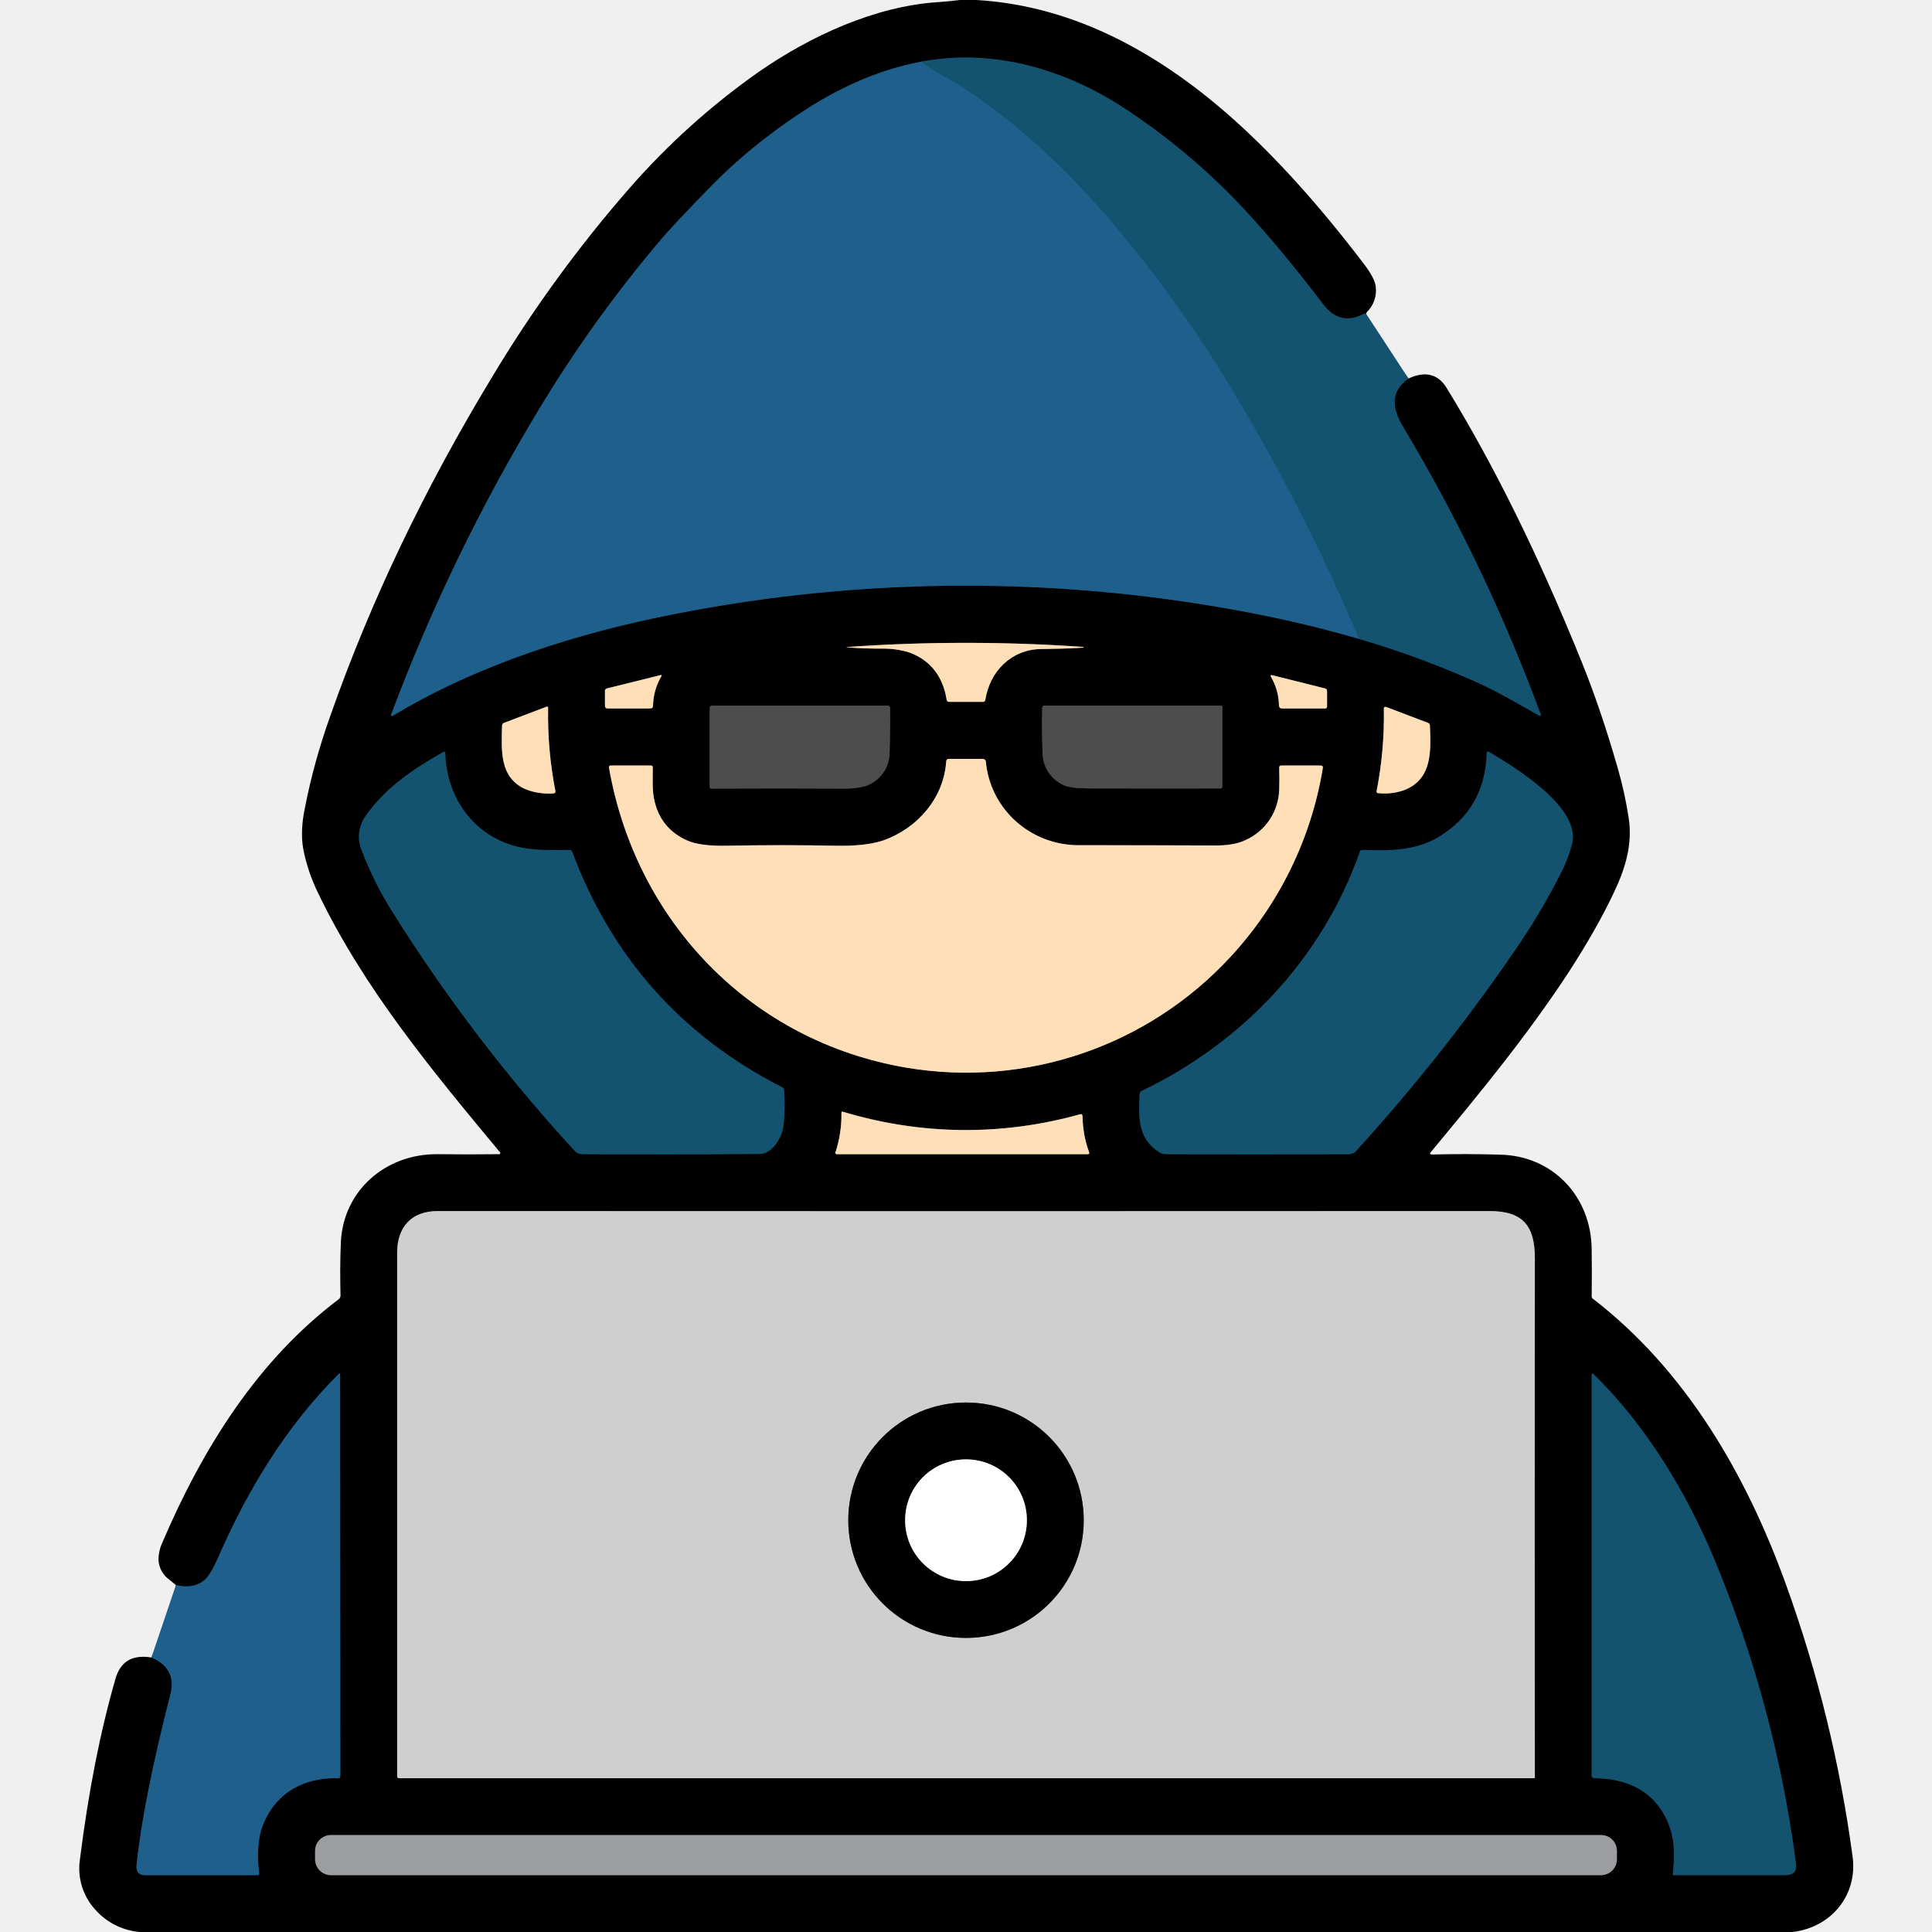
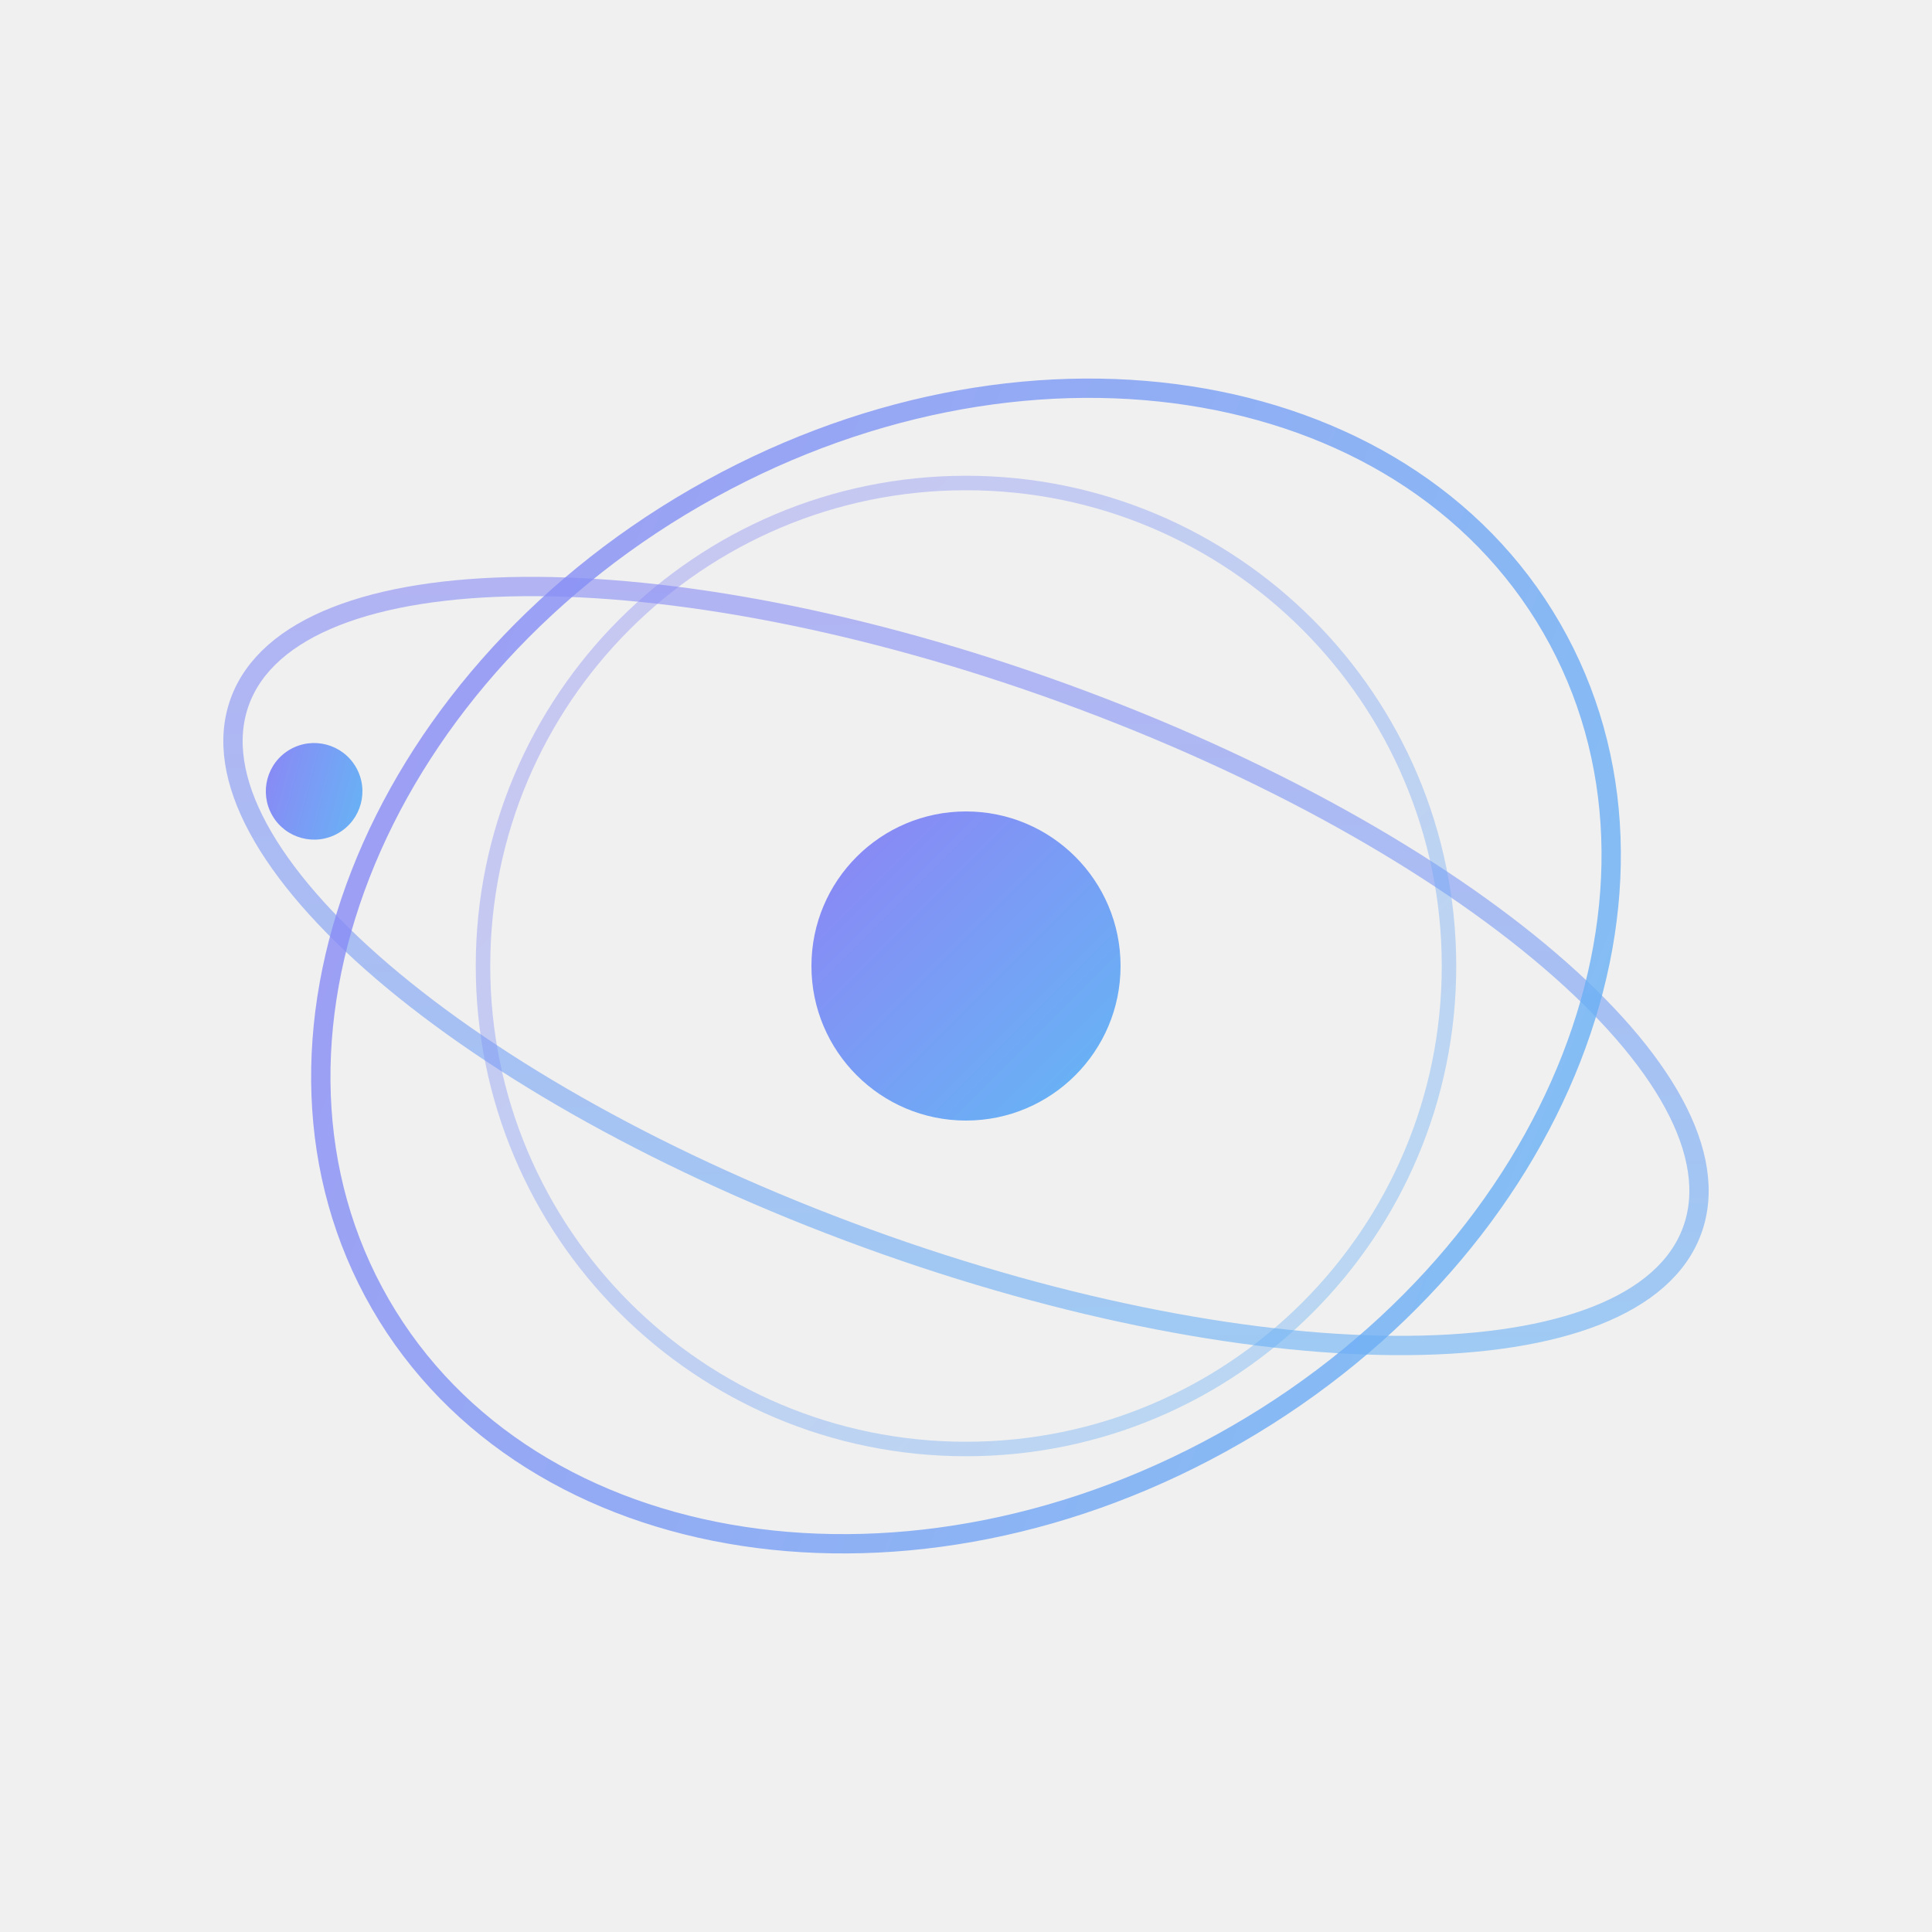
- <svg xmlns="http://www.w3.org/2000/svg" width="32" height="32">
-   <path style="fill:none;stroke-width:2;stroke-linecap:butt;stroke-linejoin:miter;stroke:#0a2a38;stroke-opacity:1;stroke-miterlimit:4" d="m362.063 83.188-.313-.063c-.188 0-.375 0-.5.125-4.125 2.125-7.625 1.25-10.563-2.563-7.25-9.5-13.875-17.562-19.937-24.124-10.5-11.376-21.813-20.876-33.938-28.626C281.125 18 262.563 12.813 244 16.376" transform="scale(.0625)" />
-   <path style="fill:none;stroke-width:2;stroke-linecap:butt;stroke-linejoin:miter;stroke:#0f3046;stroke-opacity:1;stroke-miterlimit:4" d="M244 16.375c-11.563 2.188-22.438 7.25-32.125 13.75-8.75 5.813-16.438 12.125-23 18.813-6.875 7-11.625 12.062-14.25 15.187-11.375 13.375-21.875 28.063-31.563 44-15.687 25.938-28.875 53.063-39.437 81.313-.063.062 0 .187.063.25.062.062.187.062.312.062 22.5-13.625 49.25-22.063 74.938-27.063 50.687-9.875 101.562-10 152.562-.25 9.313 1.75 18.875 4.063 28.625 6.875" transform="scale(.0625)" />
-   <path style="fill:none;stroke-width:2;stroke-linecap:butt;stroke-linejoin:miter;stroke:#0a2a38;stroke-opacity:1;stroke-miterlimit:4" d="M360.125 169.313a239.95 239.95 0 0 1 32.063 11.875c5.5 2.562 10.437 5.5 15.562 8.375.563.312.688.187.5-.375-9.5-25.75-21.813-51.75-36.375-76-2.875-4.75-3.625-9.376 1.375-12.876" transform="scale(.0625)" />
-   <path style="fill:none;stroke-width:2;stroke-linecap:butt;stroke-linejoin:miter;stroke:#0f3046;stroke-opacity:1;stroke-miterlimit:4" d="M40.125 439.25c4.5 1.938 6.188 5.188 5.063 9.688-4.813 18.75-7.813 33.875-9 45.312-.188 1.813.624 2.688 2.374 2.688h29.75c.126 0 .188-.063.313-.188.063-.063.063-.188.063-.313-.563-4.187-.5-9.187 1.124-13.125 3.5-8.375 10.876-12.312 19.75-12.062.438 0 .626-.188.626-.563l-.063-106.375c0-.375-.125-.375-.375-.187C75.875 378 65.812 394.5 57.875 412.625c-1.375 3.125-2.563 5.125-3.625 6.063-2 1.687-4.5 2.125-7.625 1.375" transform="scale(.0625)" />
-   <path style="fill:none;stroke-width:2;stroke-linecap:butt;stroke-linejoin:miter;stroke:#80705c;stroke-opacity:1;stroke-miterlimit:4" d="M275.938 172c3.75-.063 7.437-.125 11.125-.375.062 0 .125 0 .125-.063 0 0 0-.062-.063-.062l-.063-.063c-21.187-1.437-41.937-1.437-62.25 0-.687.063-.687.125 0 .125 2.938.25 5.813.313 8.5.313 3.313 0 5.938.375 7.938 1.125 5.438 2.125 8.625 6.313 9.625 12.438.063.375.25.562.688.562h8.937c.375 0 .563-.188.625-.563 1.188-7.562 6.938-13.375 14.813-13.437M338.938 187c.062.5.312.75.75.75h11.562c.25 0 .438-.188.438-.5v-4.125c0-.375-.188-.625-.563-.688l-13.938-3.5c-.437-.125-.562.063-.312.5 1.313 2.25 2 4.813 2.063 7.563M175.25 179.25c.188-.313.063-.438-.313-.313l-14.062 3.5c-.375.063-.563.313-.563.688V187c0 .5.25.75.688.75h11.25c.563 0 .813-.25.813-.75.062-2.688.75-5.25 2.187-7.75" transform="scale(.0625)" />
-   <path style="fill:none;stroke-width:2;stroke-linecap:butt;stroke-linejoin:miter;stroke:#272727;stroke-opacity:1;stroke-miterlimit:4" d="M229.75 208.188c3.313-1.188 5.875-4.625 6-8.313.125-4.063.188-8.188.125-12.25 0-.375-.188-.625-.625-.625h-46.5c-.438 0-.688.25-.688.75v20.813c0 .187.188.437.438.437 10.625-.063 22.438-.063 35.563 0 2.125 0 4-.25 5.687-.813M276.313 200.25c.187 3.625 2.875 6.875 6.187 8.063 1.125.375 3.125.625 6 .625 11.688 0 23.313.062 35 0 .25 0 .438-.188.438-.438v-21.25a.269.269 0 0 0-.25-.25H276.75c-.375 0-.563.188-.563.563-.125 4.375-.062 8.562.125 12.687" transform="scale(.0625)" />
-   <path style="fill:none;stroke-width:2;stroke-linecap:butt;stroke-linejoin:miter;stroke:#80705c;stroke-opacity:1;stroke-miterlimit:4" d="m144.938 187.25-11.375 4.313c-.313.125-.5.375-.5.75-.188 6.5-.75 13.75 6.187 16.812 1.938.875 4.438 1.25 7.438 1.125.375 0 .562-.25.5-.625-1.438-7.625-2.125-15-1.938-22.125 0-.063-.063-.188-.125-.188-.063-.062-.125-.062-.188-.062M378.438 191.563l-11.063-4.188c-.375-.125-.625 0-.625.438.125 7.625-.563 14.875-1.938 21.812-.062.313.063.563.438.563 2.813.25 5.25-.125 7.25-.938 7.125-3.063 6.688-10.375 6.438-16.938 0-.375-.188-.625-.5-.75" transform="scale(.0625)" />
-   <path style="fill:none;stroke-width:2;stroke-linecap:butt;stroke-linejoin:miter;stroke:#0a2a38;stroke-opacity:1;stroke-miterlimit:4" d="M139.25 224.813c-12.563-2-20.875-12.438-21.25-25.188 0-.375-.188-.5-.563-.313-8 4.5-15.5 9.625-20.624 17.063-1.876 2.813-2.188 5.875-.876 9.188a91.082 91.082 0 0 0 8 16c13.25 21.375 29.313 42.5 48.25 63.312.875.938 1.563 1 2.813 1 14.688.063 30.125.063 46.375-.063 3.313 0 5.875-4.562 6.188-7.125.375-2.75.437-6 .25-9.687 0-.438-.188-.688-.563-.875-26.625-13.563-45.125-34.375-55.625-62.375-.125-.313-.375-.5-.688-.5-3.875 0-7.812.188-11.687-.438M360.375 225.75c-9.938 28.188-30.938 50.438-57.813 63.375-.375.188-.562.5-.562.875-.25 6-.563 11.75 5.25 15.375.688.5 1.688.5 2.5.5 14.625.063 30.438.063 47.563 0 .875 0 1.562-.313 2.125-.938 17.062-18.937 31.625-37.437 43.687-55.5a178.27 178.27 0 0 0 10.25-17.5 39.167 39.167 0 0 0 3.188-8.125c2.687-9.687-15.125-20.5-22-24.562-.375-.188-.563-.063-.563.313-.25 9.375-4.125 16.625-11.75 21.625-6.375 4.312-13.625 4.312-21.188 4.062-.312 0-.625.188-.687.5" transform="scale(.0625)" />
-   <path style="fill:none;stroke-width:2;stroke-linecap:butt;stroke-linejoin:miter;stroke:#80705c;stroke-opacity:1;stroke-miterlimit:4" d="M250.75 201.813c-.625 9.75-7.75 17.812-16.75 20.937-2.938 1-7.188 1.5-12.813 1.375-9-.188-18.375-.188-28.25 0-5 .125-8.687-.375-10.937-1.438-4.438-2-7.313-5.375-8.5-10.187-.75-2.875-.5-6.125-.5-9.125 0-.313-.188-.5-.5-.5h-10.688a.477.477 0 0 0-.312.125c-.125.125-.125.25-.125.375 7.188 41.125 37.875 72.625 78.813 79.563 31.937 5.375 64-5.75 85.812-29.25 13-14.063 21.188-30.75 24.563-50.125.062-.438-.125-.688-.563-.688h-10.5c-.313 0-.5.188-.5.563a90.094 90.094 0 0 1 0 5.812c-.188 5.75-3.5 10.875-8.75 13.313-2.125 1.062-5.063 1.562-8.688 1.5-12.187-.063-24-.063-35.5-.063-12.812.063-23.625-9.375-24.812-22.188-.063-.375-.375-.687-.75-.687h-9c-.5 0-.75.25-.75.688M223.375 294.625c-.25-.125-.375 0-.375.313.063 3.625-.5 7.125-1.625 10.562-.063.063 0 .188.063.25.062.063.125.125.25.125h66.562c.375 0 .5-.188.375-.5-1.125-3-1.688-6.188-1.75-9.625-.063-.438-.25-.563-.688-.438-20.812 5.75-41.75 5.563-62.812-.687" transform="scale(.0625)" />
-   <path style="fill:none;stroke-width:2;stroke-linecap:butt;stroke-linejoin:miter;stroke:#686868;stroke-opacity:1;stroke-miterlimit:4" d="M116 320.938c-7 0-10.75 4.25-10.75 11.125v138.625c0 .375.188.562.563.562h300.625c.187 0 .312-.125.312-.25a50415.7 50415.7 0 0 1 0-137.5c0-8.625-3.125-12.563-12-12.563-92.063.063-184.938.063-278.75 0" transform="scale(.0625)" />
-   <path style="fill:none;stroke-width:2;stroke-linecap:butt;stroke-linejoin:miter;stroke:#0a2a38;stroke-opacity:1;stroke-miterlimit:4" d="M454.125 412.813c-7.375-17.625-18.063-35.25-31.938-48.75a.19.19 0 0 0-.25 0c-.062 0-.125.062-.125.187v106.313c0 .375.313.687.688.687 9.563 0 17.188 4.188 20.188 13.563 1.187 3.625 1.062 7.937.625 11.75 0 .125 0 .187.062.25.063.062.125.125.25.125h29.625c2.063-.063 3-1.063 2.688-3.188-3.75-28.188-11-55.125-21.813-80.938" transform="scale(.0625)" />
-   <path style="fill:none;stroke-width:2;stroke-linecap:butt;stroke-linejoin:miter;stroke:#4e4f50;stroke-opacity:1;stroke-miterlimit:4" d="M428.5 490.5a4.188 4.188 0 0 0-4.188-4.188H87.688A4.188 4.188 0 0 0 83.5 490.5v2.188c0 2.312 1.875 4.25 4.188 4.25h336.625c2.312 0 4.187-1.938 4.187-4.25V490.5" transform="scale(.0625)" />
-   <path style="fill:none;stroke-width:2;stroke-linecap:butt;stroke-linejoin:miter;stroke:#195a7e;stroke-opacity:1;stroke-miterlimit:4" d="M360.125 169.313c-8.375-20.125-18.75-40.75-31.125-61.813a333.252 333.252 0 0 0-35.625-50.063C282 44.25 269.5 32.688 255.125 23.126c-.938-.625-2.813-1.688-5.625-3.25-1.875-1.063-3.75-2.188-5.5-3.5" transform="scale(.0625)" />
-   <path style="fill:none;stroke-width:2;stroke-linecap:butt;stroke-linejoin:miter;stroke:#686868;stroke-opacity:1;stroke-miterlimit:4" d="M287.188 402.875c0-17.25-13.938-31.188-31.188-31.188s-31.188 13.938-31.188 31.188S238.75 434.063 256 434.063s31.188-13.938 31.188-31.188" transform="scale(.0625)" />
-   <path style="fill:none;stroke-width:2;stroke-linecap:butt;stroke-linejoin:miter;stroke:gray;stroke-opacity:1;stroke-miterlimit:4" d="M272.125 402.875A16.084 16.084 0 0 0 256 386.75a16.084 16.084 0 0 0-16.125 16.125A16.084 16.084 0 0 0 256 419a16.084 16.084 0 0 0 16.125-16.125" transform="scale(.0625)" />
-   <path style="stroke:none;fill-rule:nonzero;fill:#000;fill-opacity:1" d="M15.898 0h.274c1.672.098 3.098.934 4.281 1.996.695.625 1.406 1.414 2.137 2.375.117.152.183.277.195.367a.5.5 0 0 1-.148.434c-.02.02-.024.027-.008.027l-.02-.004c-.011 0-.023 0-.03.008-.259.133-.477.078-.661-.16a21.247 21.247 0 0 0-1.246-1.508 10.795 10.795 0 0 0-2.121-1.789c-.98-.621-2.14-.945-3.301-.723-.723.137-1.402.454-2.008.86a8.936 8.936 0 0 0-1.437 1.176c-.43.437-.727.753-.89.949a21.352 21.352 0 0 0-1.974 2.75 30.339 30.339 0 0 0-2.464 5.082c-.004.004 0 .012.003.015.004.004.012.004.02.004 1.406-.851 3.078-1.379 4.684-1.691a24.938 24.938 0 0 1 9.535-.016 19.4 19.4 0 0 1 1.789.43c.672.195 1.34.441 2.004.742.343.16.652.344.972.524.036.02.043.011.032-.024a28.425 28.425 0 0 0-2.274-4.75c-.18-.297-.226-.586.086-.804.277-.13.492-.075.633.156.789 1.285 1.531 2.793 2.234 4.531.223.55.422 1.145.602 1.773.078.27.137.543.18.825.066.43-.059.836-.243 1.222-.191.407-.441.844-.746 1.317-.699 1.066-1.468 2-2.289 2.988-.02.023-.015.04.02.04.39-.009.77-.009 1.133.003.87.02 1.503.695 1.511 1.566.004.27.004.532 0 .782 0 .015.004.027.016.035 1.535 1.18 2.539 2.902 3.2 4.73a21.785 21.785 0 0 1 1.105 4.508c.09.649-.36 1.184-1 1.254H2.312a1.116 1.116 0 0 1-.742-.379 1.009 1.009 0 0 1-.246-.824c.14-1.117.336-2.117.59-2.996.082-.281.277-.399.594-.348.281.121.387.324.316.606-.3 1.171-.488 2.117-.562 2.832-.012.113.039.168.148.168h1.86c.007 0 .011-.004.02-.012.003-.004.003-.012.003-.02-.035-.261-.031-.574.07-.82.219-.523.68-.77 1.235-.754.027 0 .039-.012.039-.035l-.004-6.648c0-.024-.008-.024-.024-.012-.867.867-1.496 1.898-1.992 3.031-.086.195-.16.32-.226.379-.125.105-.282.133-.477.086-.031-.027-.066-.055-.11-.09a.427.427 0 0 1-.179-.324c0-.09.016-.18.055-.27.68-1.593 1.593-3.043 2.93-4.05a.074.074 0 0 0 .03-.06c-.007-.292-.007-.581.005-.866.03-.867.738-1.485 1.601-1.477.352.004.691.004 1.027 0 .004 0 .008-.004.012-.012a.012.012 0 0 0 0-.015c-1.113-1.34-2.262-2.719-3.023-4.313a2.903 2.903 0 0 1-.239-.714c-.039-.215-.02-.454.024-.665.098-.511.242-1.035.433-1.566.657-1.867 1.543-3.723 2.66-5.57a21.812 21.812 0 0 1 2.282-3.14 12.032 12.032 0 0 1 2.133-1.923C13.418.598 14.492.102 15.539.035c.121-.008.238-.02.36-.035Zm1.348 10.75c.234-.004.465-.008.695-.023.004 0 .008 0 .008-.004 0 0 0-.004-.004-.004l-.004-.004a28.11 28.11 0 0 0-3.89 0c-.043.004-.043.008 0 .008.183.015.363.02.531.02.207 0 .371.023.496.07.34.132.54.394.602.777.004.023.015.035.043.035h.558c.024 0 .035-.012.04-.035.074-.473.433-.836.925-.84Zm3.938.938c.003.03.02.046.046.046h.723c.016 0 .027-.011.027-.03v-.259c0-.023-.011-.039-.035-.043l-.87-.218c-.028-.008-.036.004-.02.03.082.141.125.302.129.473Zm-10.23-.485c.01-.02.003-.027-.02-.02l-.88.22c-.023.003-.034.019-.034.042v.242c0 .032.015.047.043.047h.703c.035 0 .05-.015.05-.046a.999.999 0 0 1 .137-.485Zm3.405 1.809a.588.588 0 0 0 .375-.52c.008-.254.012-.512.008-.765 0-.024-.012-.04-.039-.04h-2.906c-.027 0-.043.016-.043.047v1.301c0 .012.012.027.027.027a210.21 210.21 0 0 1 2.223 0c.133 0 .25-.015.355-.05Zm2.91-.496a.59.59 0 0 0 .387.504c.07.023.196.039.375.039.73 0 1.457.004 2.188 0a.027.027 0 0 0 .027-.028v-1.328a.017.017 0 0 0-.016-.015h-2.933c-.024 0-.035.011-.035.035-.008.273-.004.535.008.793Zm-8.21-.813-.711.27a.047.047 0 0 0-.032.047c-.011.406-.046.859.387 1.05.121.055.277.078.465.07.023 0 .035-.015.031-.038a6.54 6.54 0 0 1-.12-1.383c0-.004-.005-.012-.009-.012-.004-.004-.008-.004-.011-.004Zm14.593.27-.691-.262c-.023-.008-.04 0-.04.027a6.44 6.44 0 0 1-.12 1.364c-.004.02.004.035.027.035a.97.97 0 0 0 .453-.059c.446-.191.418-.648.403-1.058a.047.047 0 0 0-.032-.047ZM8.703 14.05c-.785-.125-1.305-.778-1.328-1.574 0-.024-.012-.032-.035-.02-.5.281-.969.602-1.29 1.066a.589.589 0 0 0-.054.575c.133.347.3.683.5 1a27.173 27.173 0 0 0 3.016 3.957c.054.058.097.062.175.062.918.004 1.883.004 2.899-.004.207 0 .367-.285.387-.445.023-.172.027-.375.015-.605 0-.028-.011-.043-.035-.055-1.664-.848-2.82-2.149-3.476-3.899-.008-.02-.024-.03-.043-.03-.243 0-.489.01-.73-.028Zm13.82.058c-.62 1.762-1.933 3.153-3.613 3.961a.059.059 0 0 0-.035.055c-.016.375-.035.734.328.96.043.032.106.032.156.032.914.004 1.903.004 2.973 0a.17.17 0 0 0 .133-.058 30.671 30.671 0 0 0 2.73-3.47c.23-.347.446-.71.64-1.093.087-.164.153-.332.2-.508.168-.605-.945-1.281-1.375-1.535-.023-.012-.035-.004-.035.02-.016.586-.258 1.039-.734 1.351-.399.27-.852.27-1.325.254-.02 0-.039.012-.043.031Zm-6.851-1.496c-.04.61-.485 1.114-1.047 1.309-.184.062-.45.094-.8.086a44.32 44.32 0 0 0-1.766 0c-.313.008-.543-.024-.684-.09a.904.904 0 0 1-.531-.637c-.047-.18-.031-.383-.031-.57 0-.02-.012-.031-.032-.031h-.668a.03.03 0 0 0-.02.008c-.007.007-.007.015-.007.023.45 2.57 2.367 4.539 4.926 4.973 1.996.336 4-.36 5.363-1.829a6.04 6.04 0 0 0 1.535-3.132c.004-.028-.008-.043-.035-.043h-.656c-.02 0-.032.011-.032.035.004.117.004.238 0 .363a.945.945 0 0 1-.546.832c-.133.067-.317.098-.543.094-.762-.004-1.5-.004-2.22-.004a1.534 1.534 0 0 1-1.55-1.387c-.004-.023-.023-.043-.047-.043h-.562c-.031 0-.047.016-.047.043Zm-1.711 5.801c-.016-.008-.024 0-.024.02.004.226-.03.445-.101.66-.004.004 0 .011.004.015s.008.008.015.008h4.16c.024 0 .032-.012.024-.031a1.787 1.787 0 0 1-.11-.602c-.003-.027-.015-.035-.042-.027-1.301.36-2.61.348-3.926-.043ZM7.25 20.06c-.438 0-.672.265-.672.695v8.664c0 .023.012.035.035.035h18.79c.011 0 .019-.008.019-.015-.004-2.891-.004-5.754 0-8.594 0-.54-.195-.785-.75-.785-5.754.003-11.559.003-17.422 0ZM28.383 25.8c-.461-1.102-1.13-2.203-1.996-3.047a.012.012 0 0 0-.016 0c-.004 0-.008.004-.008.012v6.644c0 .024.02.043.043.043.598 0 1.074.262 1.262.848.074.226.066.496.039.734 0 .008 0 .012.004.016s.008.008.016.008h1.851c.129-.004.188-.067.168-.2a19.77 19.77 0 0 0-1.363-5.058Zm-1.602 4.855a.262.262 0 0 0-.261-.261H5.48a.262.262 0 0 0-.261.261v.137c0 .145.117.266.261.266h21.04a.265.265 0 0 0 .261-.266Zm0 0" />
-   <path style="stroke:none;fill-rule:nonzero;fill:#135370;fill-opacity:1" d="m22.629 5.2.7 1.07c-.313.218-.267.507-.087.804.91 1.516 1.68 3.14 2.274 4.75.011.035.004.043-.032.024-.32-.18-.629-.364-.972-.524-.664-.3-1.332-.547-2.004-.742a31.678 31.678 0 0 0-1.945-3.863 20.828 20.828 0 0 0-2.227-3.13c-.711-.823-1.492-1.546-2.39-2.144a6.558 6.558 0 0 0-.352-.203 3.188 3.188 0 0 1-.344-.219c1.16-.222 2.32.102 3.3.723a10.795 10.795 0 0 1 2.122 1.79c.379.41.793.913 1.246 1.507.184.238.402.293.66.16.008-.008.02-.008.031-.008Zm0 0" />
-   <path style="stroke:none;fill-rule:nonzero;fill:#1e608b;fill-opacity:1" d="M15.25 1.023c.11.082.227.153.344.22.176.097.293.163.351.202.899.598 1.68 1.32 2.39 2.145.825.957 1.571 2 2.227 3.129a31.678 31.678 0 0 1 1.946 3.863 19.4 19.4 0 0 0-1.79-.43 24.938 24.938 0 0 0-9.534.016c-1.606.312-3.278.84-4.684 1.691-.008 0-.016 0-.02-.004-.003-.003-.007-.011-.003-.015A30.339 30.339 0 0 1 8.94 6.758a21.352 21.352 0 0 1 1.973-2.75c.164-.196.461-.512.89-.95.41-.417.891-.812 1.438-1.175.606-.406 1.285-.723 2.008-.86Zm0 0" />
-   <path style="stroke:none;fill-rule:nonzero;fill:#ffdfb8;fill-opacity:1" d="M17.941 10.727c-.23.015-.46.02-.695.023-.492.004-.851.367-.926.84-.004.023-.015.035-.039.035h-.558c-.028 0-.04-.012-.043-.035-.063-.383-.262-.645-.602-.777a1.438 1.438 0 0 0-.496-.07c-.168 0-.348-.005-.531-.02-.043 0-.043-.004 0-.008a28.11 28.11 0 0 1 3.89 0l.004.004c.004 0 .004.004.004.004 0 .004-.004.004-.008.004ZM21.184 11.688a.973.973 0 0 0-.13-.473c-.015-.027-.007-.04.02-.031l.871.218c.024.004.035.02.035.043v.258c0 .02-.011.031-.027.031h-.723c-.027 0-.043-.015-.046-.046ZM10.953 11.203a.999.999 0 0 0-.137.485c0 .03-.015.046-.05.046h-.704c-.027 0-.042-.015-.042-.046v-.243c0-.023.011-.039.035-.043l.879-.218c.023-.008.03 0 .02.02Zm0 0" />
-   <path style="stroke:none;fill-rule:nonzero;fill:#4d4d4d;fill-opacity:1" d="M14.734 12.492a.588.588 0 0 1-.375.52c-.105.035-.222.05-.355.05a210.21 210.21 0 0 0-2.223 0c-.015 0-.027-.015-.027-.027v-1.3c0-.032.016-.047.043-.047h2.906c.027 0 .04.015.04.039.003.253 0 .511-.009.765ZM17.656 13.02a.59.59 0 0 1-.386-.504 10.65 10.65 0 0 1-.008-.793c0-.024.011-.036.035-.036h2.933c.008 0 .016.008.016.016v1.328a.027.027 0 0 1-.027.028c-.73.004-1.457 0-2.188 0-.18 0-.304-.016-.375-.04Zm0 0" />
-   <path style="stroke:none;fill-rule:nonzero;fill:#ffdfb8;fill-opacity:1" d="M9.059 11.703c.004 0 .007 0 .011.004.004 0 .008.008.008.012a6.54 6.54 0 0 0 .121 1.383c.004.023-.008.039-.031.039a1.032 1.032 0 0 1-.465-.07c-.433-.192-.398-.645-.387-1.051 0-.024.012-.04.032-.047ZM22.96 11.71l.692.263c.02.007.032.023.032.047.015.41.043.867-.403 1.058a.97.97 0 0 1-.453.059c-.023 0-.031-.016-.027-.035a6.44 6.44 0 0 0 .12-1.364c0-.027.017-.035.04-.027Zm0 0" />
-   <path style="stroke:none;fill-rule:nonzero;fill:#135370;fill-opacity:1" d="M7.375 12.477c.023.796.543 1.449 1.328 1.574.242.039.488.027.73.027.02 0 .036.012.044.031.656 1.75 1.812 3.051 3.476 3.899.024.012.035.027.035.055.012.23.008.433-.015.605-.02.16-.18.445-.387.445-1.016.008-1.98.008-2.899.004-.078 0-.12-.004-.175-.062a27.173 27.173 0 0 1-3.016-3.957 5.693 5.693 0 0 1-.5-1 .589.589 0 0 1 .055-.575c.32-.464.789-.785 1.289-1.066.023-.012.035-.004.035.02ZM18.91 18.07c1.68-.808 2.992-2.199 3.613-3.96.004-.02.024-.032.043-.032.473.016.926.016 1.325-.254.476-.312.718-.765.734-1.351 0-.024.012-.032.035-.02.43.254 1.543.93 1.375 1.535a2.448 2.448 0 0 1-.2.508c-.194.383-.41.746-.64 1.094a30.671 30.671 0 0 1-2.73 3.469.17.17 0 0 1-.133.058c-1.07.004-2.059.004-2.973 0-.05 0-.113 0-.156-.031-.363-.227-.344-.586-.328-.961 0-.023.012-.043.035-.055Zm0 0" />
-   <path style="stroke:none;fill-rule:nonzero;fill:#ffdfb8;fill-opacity:1" d="M14.625 13.922c.563-.195 1.008-.7 1.047-1.309 0-.027.015-.043.047-.043h.562c.024 0 .043.02.047.043.074.801.75 1.39 1.55 1.387.72 0 1.458 0 2.22.004.226.004.41-.027.543-.094a.945.945 0 0 0 .547-.832 5.631 5.631 0 0 0 0-.363c0-.024.011-.035.03-.035h.657c.027 0 .04.015.035.043a6.04 6.04 0 0 1-1.535 3.132 5.955 5.955 0 0 1-5.363 1.829c-2.559-.434-4.477-2.403-4.926-4.973 0-.008 0-.016.008-.024a.03.03 0 0 1 .02-.007h.667c.02 0 .031.011.031.03 0 .188-.015.392.032.571.074.301.254.512.531.637.14.066.371.098.684.09a44.32 44.32 0 0 1 1.765 0c.352.008.617-.024.801-.086ZM13.96 18.414a6.993 6.993 0 0 0 3.927.043c.027-.008.039 0 .043.027.004.215.039.414.11.602.007.02 0 .031-.024.031h-4.16c-.008 0-.012-.004-.016-.008s-.008-.011-.004-.015c.07-.215.105-.434.101-.66 0-.02.008-.028.024-.02Zm0 0" />
-   <path style="stroke:none;fill-rule:nonzero;fill:#cfcfcf;fill-opacity:1" d="M6.578 20.754c0-.43.234-.695.672-.695 5.863.003 11.668.003 17.422 0 .555 0 .75.246.75.785-.004 2.84-.004 5.703 0 8.593 0 .008-.008.016-.02.016H6.613c-.023 0-.035-.012-.035-.035v-8.664ZM17.95 25.18c0-1.078-.87-1.95-1.949-1.95-1.078 0-1.95.872-1.95 1.95 0 1.078.872 1.949 1.95 1.949 1.078 0 1.95-.871 1.95-1.95Zm0 0" />
-   <path style="stroke:none;fill-rule:nonzero;fill:#1e608b;fill-opacity:1" d="m2.508 27.453.406-1.2c.195.048.352.02.477-.085.066-.059.14-.184.226-.379.496-1.133 1.125-2.164 1.992-3.031.016-.012.024-.012.024.012l.004 6.648c0 .023-.012.035-.04.035-.554-.015-1.015.23-1.234.754-.101.246-.105.559-.07.82 0 .008 0 .016-.004.02-.008.008-.012.012-.02.012H2.41c-.11 0-.16-.055-.148-.168.074-.715.261-1.66.562-2.832.07-.282-.035-.485-.316-.606Zm0 0" />
-   <path style="stroke:none;fill-rule:nonzero;fill:#135370;fill-opacity:1" d="M28.383 25.8a19.77 19.77 0 0 1 1.363 5.06c.02.132-.039.195-.168.199h-1.851c-.008 0-.012-.004-.016-.008s-.004-.008-.004-.016c.027-.238.035-.508-.039-.734-.188-.586-.664-.848-1.262-.848a.043.043 0 0 1-.043-.043v-6.644c0-.008.004-.012.008-.012a.012.012 0 0 1 .016 0c.867.844 1.535 1.945 1.996 3.047Zm0 0" />
-   <path style="stroke:none;fill-rule:nonzero;fill:#000;fill-opacity:1" d="M17.95 25.18c0 1.078-.872 1.949-1.95 1.949a1.947 1.947 0 0 1-1.95-1.95c0-1.077.872-1.949 1.95-1.949 1.078 0 1.95.872 1.95 1.95Zm-.942 0c0-.559-.45-1.008-1.008-1.008-.559 0-1.008.45-1.008 1.008s.45 1.008 1.008 1.008c.559 0 1.008-.45 1.008-1.008Zm0 0" />
-   <path style="stroke:none;fill-rule:nonzero;fill:#fff;fill-opacity:1" d="M17.008 25.18c0 .558-.45 1.008-1.008 1.008-.559 0-1.008-.45-1.008-1.008 0-.559.45-1.008 1.008-1.008.559 0 1.008.45 1.008 1.008Zm0 0" />
-   <path style="stroke:none;fill-rule:nonzero;fill:#9c9da0;fill-opacity:1" d="M5.48 30.395h21.04c.144 0 .261.117.261.261v.137a.265.265 0 0 1-.261.266H5.48a.265.265 0 0 1-.261-.266v-.137c0-.144.117-.261.261-.261Zm0 0" />
+ <svg xmlns="http://www.w3.org/2000/svg" width="32" height="32" viewBox="0 0 100 100" aria-label="AI Avatar Aura of Thought">
+   <defs>
+     <linearGradient id="auraGradient" x1="0%" y1="0%" x2="100%" y2="100%">
+       <stop offset="0%" style="stop-color:#8e83f5; stop-opacity:1" />
+       <stop offset="100%" style="stop-color:#63b8f5; stop-opacity:1" />
+     </linearGradient>
+   </defs>
+   <g transform="translate(50 50)">
+     <ellipse cx="0" cy="0" rx="40" ry="15" transform="rotate(20)" fill="none" stroke="url(#auraGradient)" stroke-width="1" stroke-opacity="0.6" />
+     <ellipse cx="0" cy="0" rx="35" ry="28" transform="rotate(-30)" fill="none" stroke="url(#auraGradient)" stroke-width="1" stroke-opacity="0.8" />
+     <circle cx="-24.7" cy="-24.7" r="2.5" fill="url(#auraGradient)" transform="rotate(-30)" />
+     <ellipse cx="0" cy="0" rx="25" ry="25" fill="none" stroke="url(#auraGradient)" stroke-width="0.75" stroke-opacity="0.4" />
+     <circle cx="0" cy="0" r="8" fill="url(#auraGradient)" />
+   </g>
</svg>
